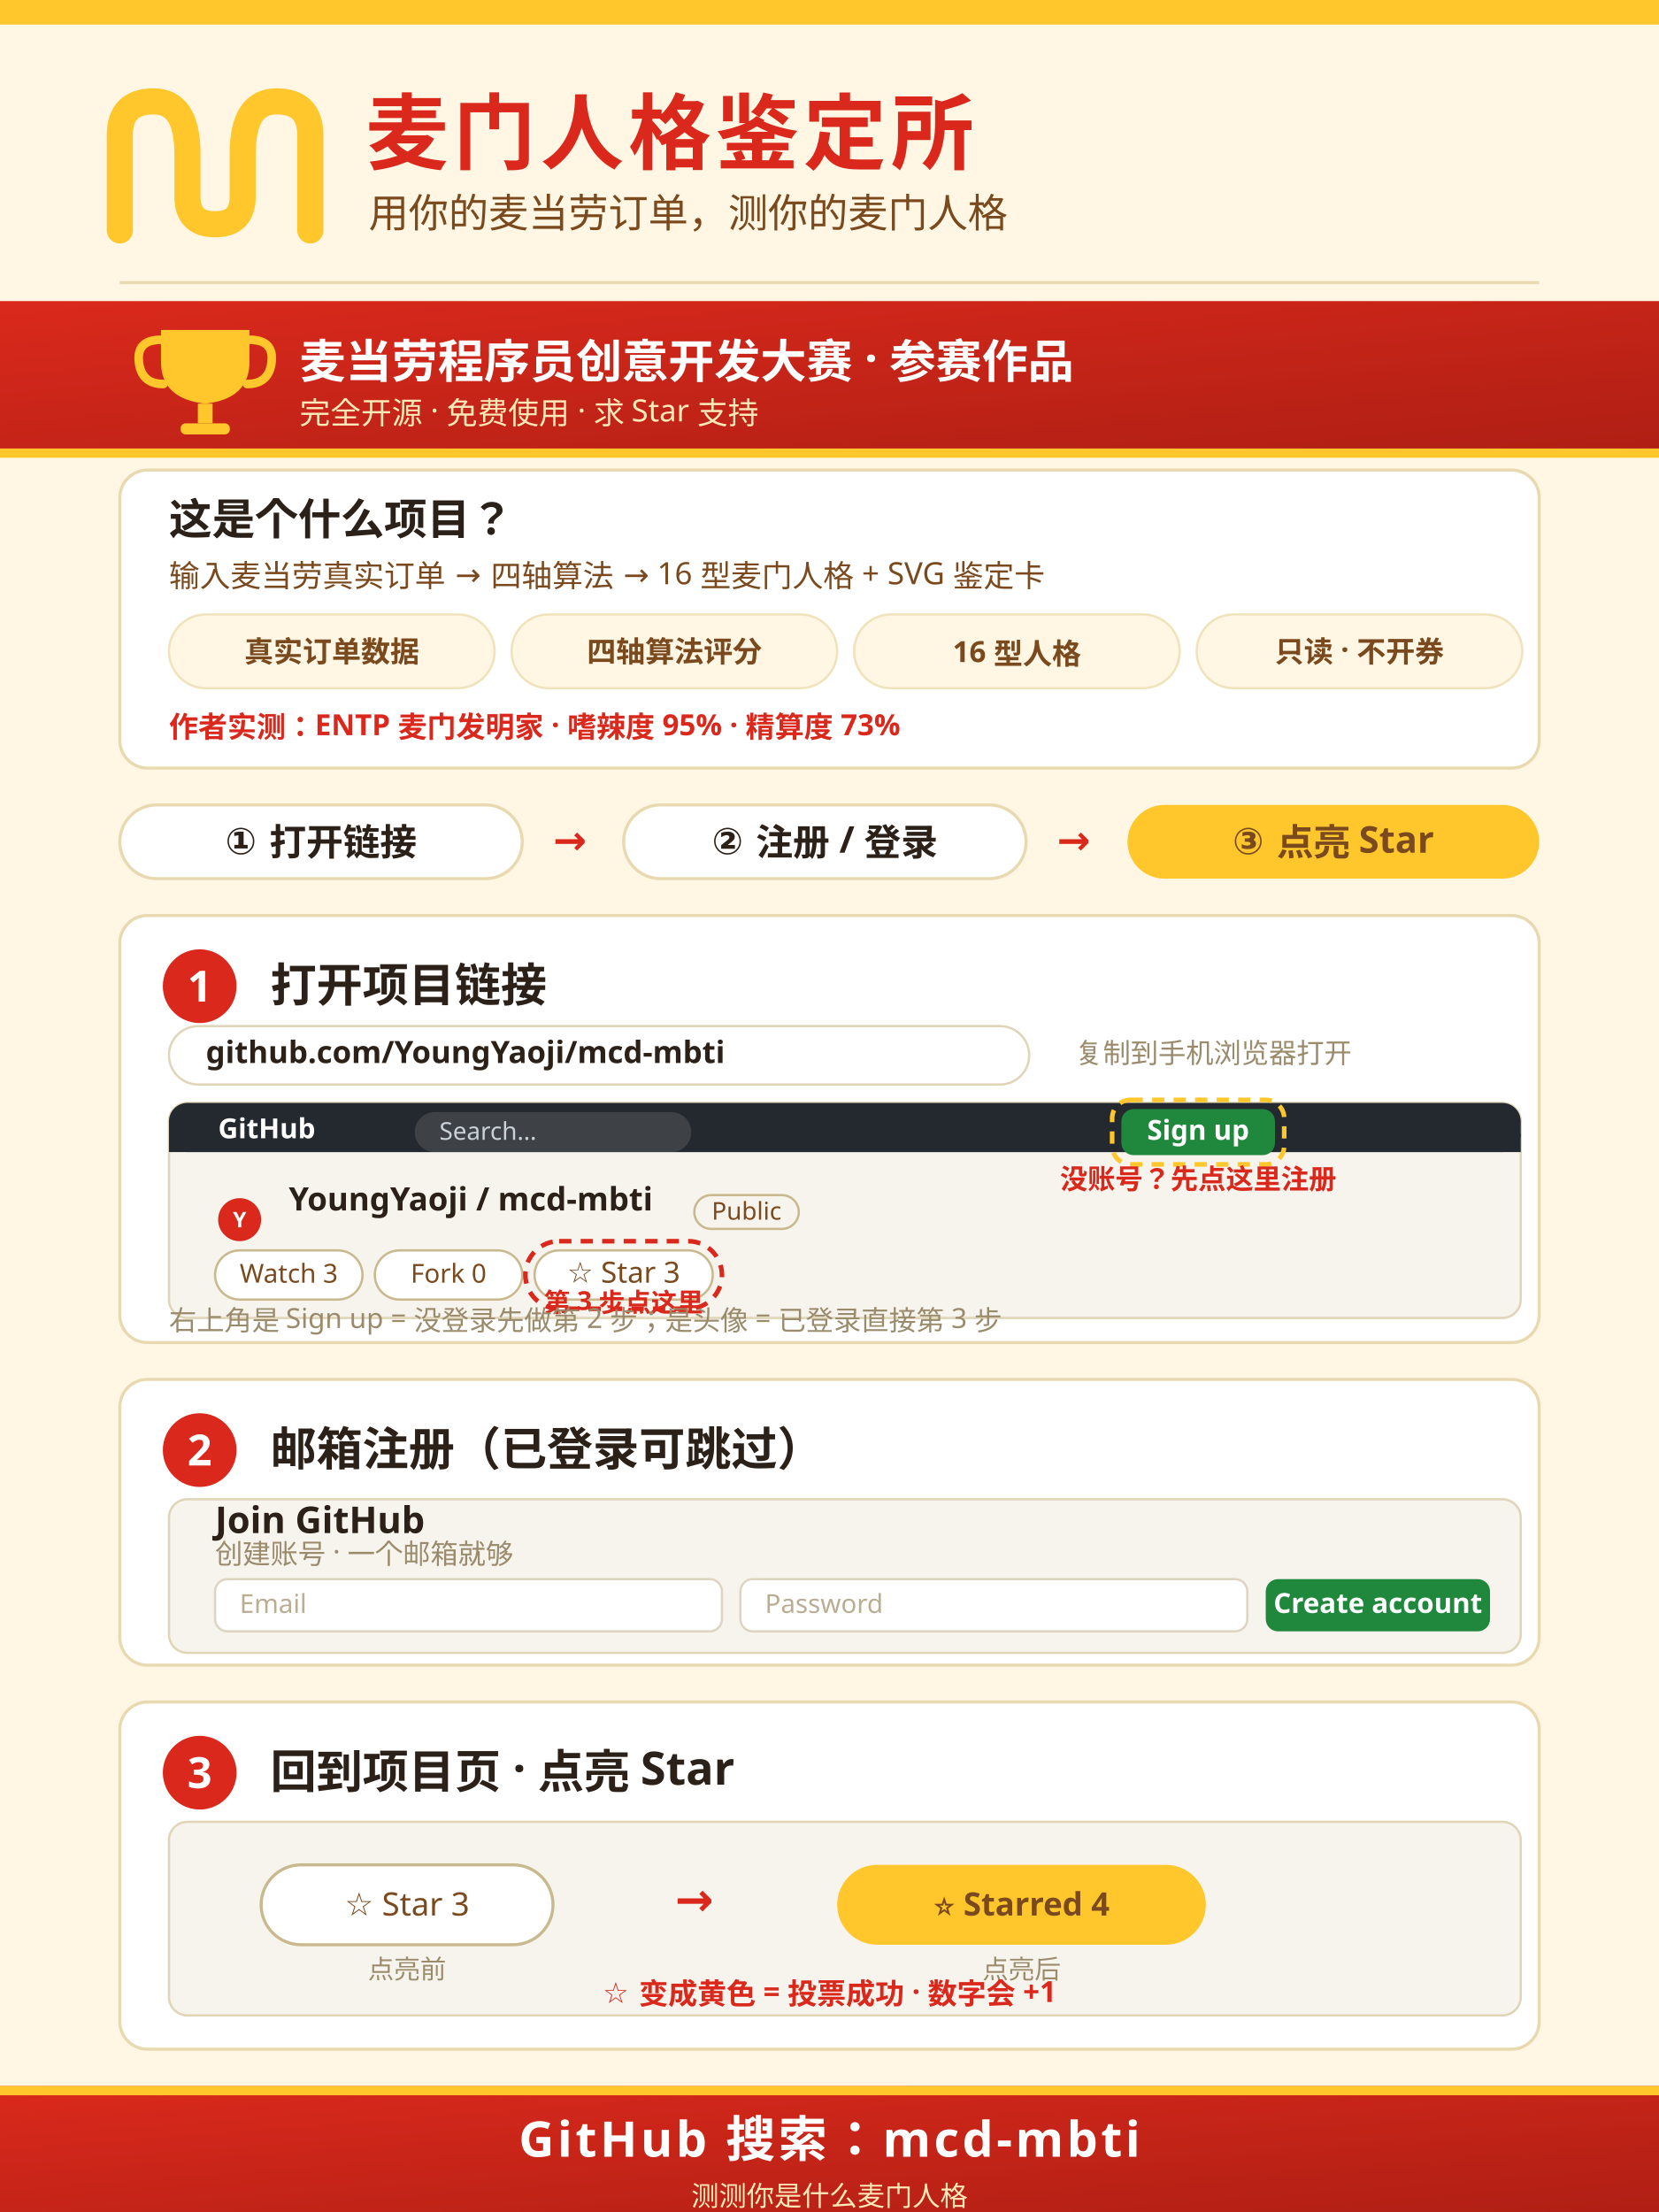
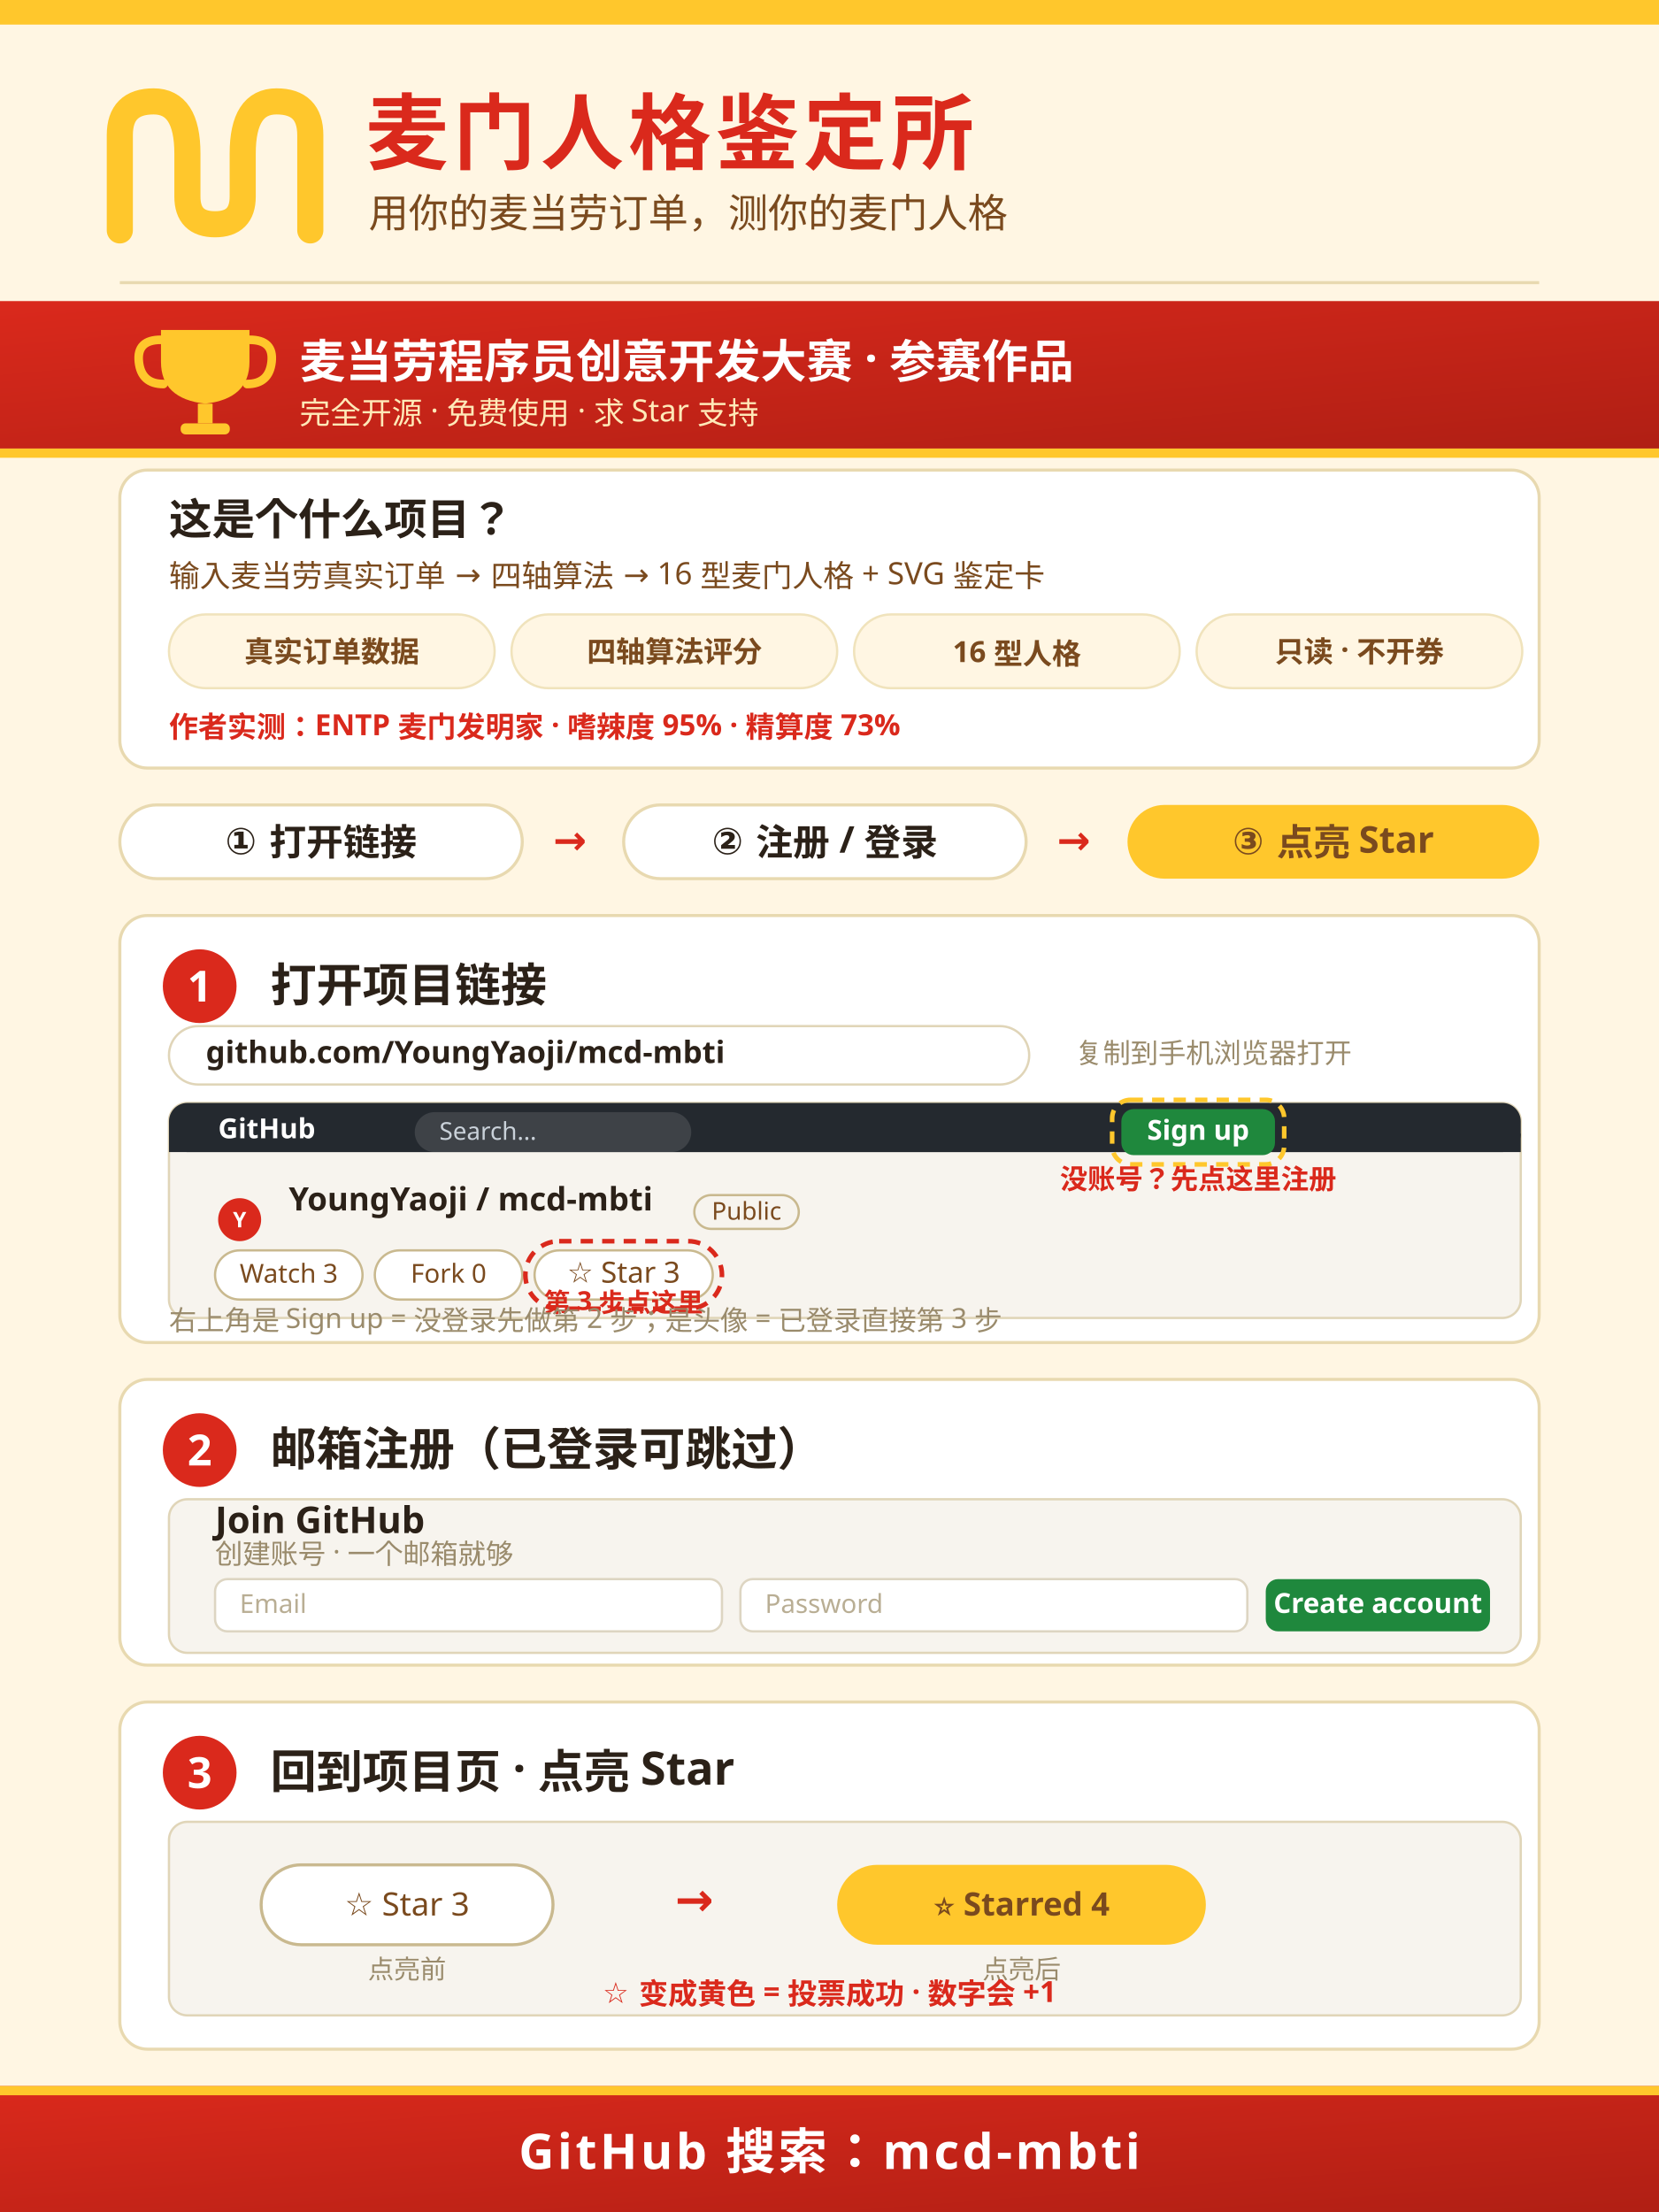
<svg xmlns="http://www.w3.org/2000/svg" width="1080" height="1440" viewBox="0 0 1080 1440">
  <defs>
    <linearGradient id="hdr" x1="0" y1="0" x2="1" y2="1">
      <stop offset="0" stop-color="#DA291C" />
      <stop offset="1" stop-color="#B01F14" />
    </linearGradient>
  </defs>
  <rect width="1080" height="1440" fill="#FFF6E3" />
  <rect width="1080" height="16" fill="#FFC72C" />
  <g transform="translate(78,58)">
    <path d="M 0 92 V 30 Q 0 8 22 8 Q 44 8 44 42 V 70 Q 44 88 62 88 Q 80 88 80 70 V 42 Q 80 8 102 8 Q 124 8 124 30 V 92" fill="none" stroke="#FFC72C" stroke-width="17" stroke-linecap="round" />
  </g>
  <text x="238" y="106" font-family="'Microsoft YaHei','PingFang SC',sans-serif" font-size="54" font-weight="900" fill="#DA291C" letter-spacing="3">麦门人格鉴定所</text>
  <text x="240" y="148" font-family="'Microsoft YaHei','PingFang SC',sans-serif" font-size="26" fill="#7A4A1E">用你的麦当劳订单，测你的麦门人格</text>
  <line x1="78" y1="184" x2="1002" y2="184" stroke="#E8D9B0" stroke-width="2" />
  <rect x="0" y="196" width="1080" height="96" fill="url(#hdr)" />
  <rect x="0" y="292" width="1080" height="6" fill="#FFC72C" />
  <g transform="translate(100,210) scale(0.8)">
    <path d="M 6 6 H 78 V 32 Q 78 62 42 66 Q 6 62 6 32 Z" fill="#FFC72C" />
    <path d="M 6 14 Q -14 14 -12 32 Q -10 50 8 50" fill="none" stroke="#FFC72C" stroke-width="7" stroke-linecap="round" />
    <path d="M 78 14 Q 98 14 96 32 Q 94 50 76 50" fill="none" stroke="#FFC72C" stroke-width="7" stroke-linecap="round" />
    <rect x="36" y="66" width="12" height="16" fill="#FFC72C" />
    <rect x="22" y="82" width="40" height="9" rx="4" fill="#FFC72C" />
  </g>
  <text x="195" y="246" font-family="'Microsoft YaHei','PingFang SC',sans-serif" font-size="30" font-weight="900" fill="#FFFFFF">麦当劳程序员创意开发大赛 · 参赛作品</text>
  <text x="195" y="276" font-family="'Microsoft YaHei','PingFang SC',sans-serif" font-size="20" fill="#FFE9B8">完全开源 · 免费使用 · 求 Star 支持</text>
  <rect x="78" y="306" width="924" height="194" rx="18" fill="#FFFFFF" stroke="#E8D9B0" stroke-width="2" />
  <text x="110" y="348" font-family="'Microsoft YaHei','PingFang SC',sans-serif" font-size="28" font-weight="900" fill="#2B2118">这是个什么项目？</text>
  <text x="110" y="382" font-family="'Microsoft YaHei','PingFang SC',sans-serif" font-size="20" fill="#7A4A1E">输入麦当劳真实订单 → 四轴算法 → 16 型麦门人格 + SVG 鉴定卡</text>
  <rect x="110" y="400" width="212" height="48" rx="24" fill="#FFF6E3" stroke="#F0E3BC" stroke-width="1.5" />
  <text x="216" y="431" font-family="'Microsoft YaHei','PingFang SC',sans-serif" font-size="19" font-weight="900" fill="#7A4A1E" text-anchor="middle">真实订单数据</text>
  <rect x="333" y="400" width="212" height="48" rx="24" fill="#FFF6E3" stroke="#F0E3BC" stroke-width="1.5" />
  <text x="439" y="431" font-family="'Microsoft YaHei','PingFang SC',sans-serif" font-size="19" font-weight="900" fill="#7A4A1E" text-anchor="middle">四轴算法评分</text>
  <rect x="556" y="400" width="212" height="48" rx="24" fill="#FFF6E3" stroke="#F0E3BC" stroke-width="1.5" />
  <text x="662" y="431" font-family="'Microsoft YaHei','PingFang SC',sans-serif" font-size="19" font-weight="900" fill="#7A4A1E" text-anchor="middle">16 型人格</text>
  <rect x="779" y="400" width="212" height="48" rx="24" fill="#FFF6E3" stroke="#F0E3BC" stroke-width="1.5" />
  <text x="885" y="431" font-family="'Microsoft YaHei','PingFang SC',sans-serif" font-size="19" font-weight="900" fill="#7A4A1E" text-anchor="middle">只读 · 不开券</text>
  <text x="110" y="480" font-family="'Microsoft YaHei','PingFang SC',sans-serif" font-size="19" font-weight="900" fill="#DA291C">作者实测：ENTP 麦门发明家 · 嗜辣度 95% · 精算度 73%</text>
  <rect x="78" y="524" width="262" height="48" rx="24" fill="#FFFFFF" stroke="#E8D9B0" stroke-width="2" />
  <text x="209" y="556" font-family="'Microsoft YaHei','PingFang SC',sans-serif" font-size="24" font-weight="900" fill="#2B2118" text-anchor="middle">① 打开链接</text>
  <text x="371" y="556" font-family="'Microsoft YaHei',sans-serif" font-size="26" font-weight="900" fill="#DA291C" text-anchor="middle">→</text>
  <rect x="406" y="524" width="262" height="48" rx="24" fill="#FFFFFF" stroke="#E8D9B0" stroke-width="2" />
  <text x="537" y="556" font-family="'Microsoft YaHei','PingFang SC',sans-serif" font-size="24" font-weight="900" fill="#2B2118" text-anchor="middle">② 注册 / 登录</text>
  <text x="699" y="556" font-family="'Microsoft YaHei',sans-serif" font-size="26" font-weight="900" fill="#DA291C" text-anchor="middle">→</text>
  <rect x="734" y="524" width="268" height="48" rx="24" fill="#FFC72C" />
  <text x="868" y="556" font-family="'Microsoft YaHei','PingFang SC',sans-serif" font-size="24" font-weight="900" fill="#7A4A1E" text-anchor="middle">③ 点亮 Star</text>
  <rect x="78" y="596" width="924" height="278" rx="18" fill="#FFFFFF" stroke="#E8D9B0" stroke-width="2" />
  <circle cx="130" cy="642" r="24" fill="#DA291C" />
  <text x="130" y="652" font-family="'Microsoft YaHei','PingFang SC',sans-serif" font-size="28" font-weight="900" fill="#FFFFFF" text-anchor="middle">1</text>
  <text x="176" y="652" font-family="'Microsoft YaHei','PingFang SC',sans-serif" font-size="30" font-weight="900" fill="#2B2118">打开项目链接</text>
  <rect x="110" y="668" width="560" height="38" rx="19" fill="#FFFFFF" stroke="#E0D5B8" stroke-width="1.5" />
  <text x="134" y="692" font-family="'Microsoft YaHei','PingFang SC',sans-serif" font-size="20" font-weight="900" fill="#2B2118">github.com/YoungYaoji/mcd-mbti</text>
  <text x="700" y="692" font-family="'Microsoft YaHei','PingFang SC',sans-serif" font-size="18" fill="#9A8B6C">复制到手机浏览器打开</text>
  <rect x="110" y="718" width="880" height="140" rx="12" fill="#F7F4EE" stroke="#E0D5B8" stroke-width="1.5" />
  <rect x="110" y="718" width="880" height="32" rx="12" fill="#24292F" />
  <rect x="110" y="738" width="880" height="12" fill="#24292F" />
  <text x="142" y="741" font-family="'Microsoft YaHei',sans-serif" font-size="18" font-weight="900" fill="#FFFFFF">GitHub</text>
  <rect x="270" y="724" width="180" height="26" rx="13" fill="#FFFFFF" fill-opacity="0.12" />
  <text x="286" y="742" font-family="'Microsoft YaHei',sans-serif" font-size="16" fill="#C9D1D9">Search…</text>
  <rect x="730" y="722" width="100" height="30" rx="8" fill="#1F883D" />
  <text x="780" y="742" font-family="'Microsoft YaHei',sans-serif" font-size="18" font-weight="900" fill="#FFFFFF" text-anchor="middle">Sign up</text>
  <rect x="724" y="716" width="112" height="42" rx="12" fill="none" stroke="#FFC72C" stroke-width="3" stroke-dasharray="8 6" />
  <text x="780" y="774" font-family="'Microsoft YaHei','PingFang SC',sans-serif" font-size="18" font-weight="900" fill="#DA291C" text-anchor="middle">没账号？先点这里注册</text>
  <circle cx="156" cy="794" r="14" fill="#DA291C" />
  <text x="156" y="799" font-family="'Microsoft YaHei',sans-serif" font-size="14" font-weight="900" fill="#FFFFFF" text-anchor="middle">Y</text>
  <text x="188" y="788" font-family="'Microsoft YaHei','PingFang SC',sans-serif" font-size="21" font-weight="900" fill="#2B2118">YoungYaoji / mcd-mbti</text>
  <rect x="452" y="778" width="68" height="22" rx="11" fill="none" stroke="#C9B98F" stroke-width="1.5" />
  <text x="486" y="794" font-family="'Microsoft YaHei','PingFang SC',sans-serif" font-size="16" fill="#7A4A1E" text-anchor="middle">Public</text>
  <rect x="140" y="814" width="96" height="32" rx="16" fill="#FFFFFF" stroke="#C9B98F" stroke-width="1.5" />
  <text x="188" y="835" font-family="'Microsoft YaHei',sans-serif" font-size="17" fill="#7A4A1E" text-anchor="middle">Watch 3</text>
  <rect x="244" y="814" width="96" height="32" rx="16" fill="#FFFFFF" stroke="#C9B98F" stroke-width="1.5" />
  <text x="292" y="835" font-family="'Microsoft YaHei',sans-serif" font-size="17" fill="#7A4A1E" text-anchor="middle">Fork 0</text>
  <rect x="348" y="814" width="116" height="32" rx="16" fill="#FFFFFF" stroke="#C9B98F" stroke-width="1.5" />
  <text x="406" y="835" font-family="'Microsoft YaHei',sans-serif" font-size="19" fill="#7A4A1E" text-anchor="middle">☆ Star 3</text>
  <rect x="342" y="808" width="128" height="44" rx="22" fill="none" stroke="#DA291C" stroke-width="3" stroke-dasharray="8 6" />
  <text x="406" y="854" font-family="'Microsoft YaHei','PingFang SC',sans-serif" font-size="17" font-weight="900" fill="#DA291C" text-anchor="middle">第 3 步点这里</text>
  <text x="110" y="866" font-family="'Microsoft YaHei','PingFang SC',sans-serif" font-size="18" fill="#9A8B6C">右上角是 Sign up = 没登录先做第 2 步；是头像 = 已登录直接第 3 步</text>
  <rect x="78" y="898" width="924" height="186" rx="18" fill="#FFFFFF" stroke="#E8D9B0" stroke-width="2" />
  <circle cx="130" cy="944" r="24" fill="#DA291C" />
  <text x="130" y="954" font-family="'Microsoft YaHei','PingFang SC',sans-serif" font-size="28" font-weight="900" fill="#FFFFFF" text-anchor="middle">2</text>
  <text x="176" y="954" font-family="'Microsoft YaHei','PingFang SC',sans-serif" font-size="30" font-weight="900" fill="#2B2118">邮箱注册（已登录可跳过）</text>
  <rect x="110" y="976" width="880" height="100" rx="12" fill="#F7F4EE" stroke="#E0D5B8" stroke-width="1.5" />
  <text x="140" y="998" font-family="'Microsoft YaHei',sans-serif" font-size="24" font-weight="900" fill="#2B2118">Join GitHub</text>
  <text x="140" y="1018" font-family="'Microsoft YaHei','PingFang SC',sans-serif" font-size="18" fill="#9A8B6C">创建账号 · 一个邮箱就够</text>
  <rect x="140" y="1028" width="330" height="34" rx="8" fill="#FFFFFF" stroke="#DDD5C2" stroke-width="1.5" />
  <text x="156" y="1050" font-family="'Microsoft YaHei',sans-serif" font-size="17" fill="#B9AE94">Email</text>
  <rect x="482" y="1028" width="330" height="34" rx="8" fill="#FFFFFF" stroke="#DDD5C2" stroke-width="1.5" />
  <text x="498" y="1050" font-family="'Microsoft YaHei',sans-serif" font-size="17" fill="#B9AE94">Password</text>
  <rect x="824" y="1028" width="146" height="34" rx="8" fill="#1F883D" />
  <text x="897" y="1050" font-family="'Microsoft YaHei',sans-serif" font-size="18" font-weight="900" fill="#FFFFFF" text-anchor="middle">Create account</text>
  <rect x="78" y="1108" width="924" height="226" rx="18" fill="#FFFFFF" stroke="#E8D9B0" stroke-width="2" />
  <circle cx="130" cy="1154" r="24" fill="#DA291C" />
  <text x="130" y="1164" font-family="'Microsoft YaHei','PingFang SC',sans-serif" font-size="28" font-weight="900" fill="#FFFFFF" text-anchor="middle">3</text>
  <text x="176" y="1164" font-family="'Microsoft YaHei','PingFang SC',sans-serif" font-size="30" font-weight="900" fill="#2B2118">回到项目页 · 点亮 Star</text>
  <rect x="110" y="1186" width="880" height="126" rx="12" fill="#F7F4EE" stroke="#E0D5B8" stroke-width="1.5" />
  <rect x="170" y="1214" width="190" height="52" rx="26" fill="#FFFFFF" stroke="#C9B98F" stroke-width="2" />
  <text x="265" y="1247" font-family="'Microsoft YaHei',sans-serif" font-size="21" fill="#7A4A1E" text-anchor="middle">☆ Star 3</text>
  <text x="265" y="1288" font-family="'Microsoft YaHei','PingFang SC',sans-serif" font-size="17" fill="#9A8B6C" text-anchor="middle">点亮前</text>
  <text x="452" y="1247" font-family="'Microsoft YaHei',sans-serif" font-size="30" font-weight="900" fill="#DA291C" text-anchor="middle">→</text>
  <rect x="545" y="1214" width="240" height="52" rx="26" fill="#FFC72C" />
  <text x="665" y="1247" font-family="'Microsoft YaHei',sans-serif" font-size="21" font-weight="900" fill="#7A4A1E" text-anchor="middle">⭐ Starred 4</text>
  <text x="665" y="1288" font-family="'Microsoft YaHei','PingFang SC',sans-serif" font-size="17" fill="#9A8B6C" text-anchor="middle">点亮后</text>
  <text x="540" y="1304" font-family="'Microsoft YaHei','PingFang SC',sans-serif" font-size="19" font-weight="900" fill="#DA291C" text-anchor="middle">☆ 变成黄色 = 投票成功 · 数字会 +1</text>
  <rect x="0" y="1358" width="1080" height="82" fill="url(#hdr)" />
  <rect x="0" y="1358" width="1080" height="6" fill="#FFC72C" />
  <g font-family="'Microsoft YaHei','PingFang SC',sans-serif" text-anchor="middle">
-     <text x="540" y="1404" font-size="32" font-weight="900" fill="#FFFFFF" letter-spacing="2">GitHub 搜索：mcd-mbti</text>
-     <text x="540" y="1436" font-size="18" fill="#FFE9B8">测测你是什么麦门人格</text>
+     <text x="540" y="1412" font-size="32" font-weight="900" fill="#FFFFFF" letter-spacing="2">GitHub 搜索：mcd-mbti</text>
  </g>
</svg>
